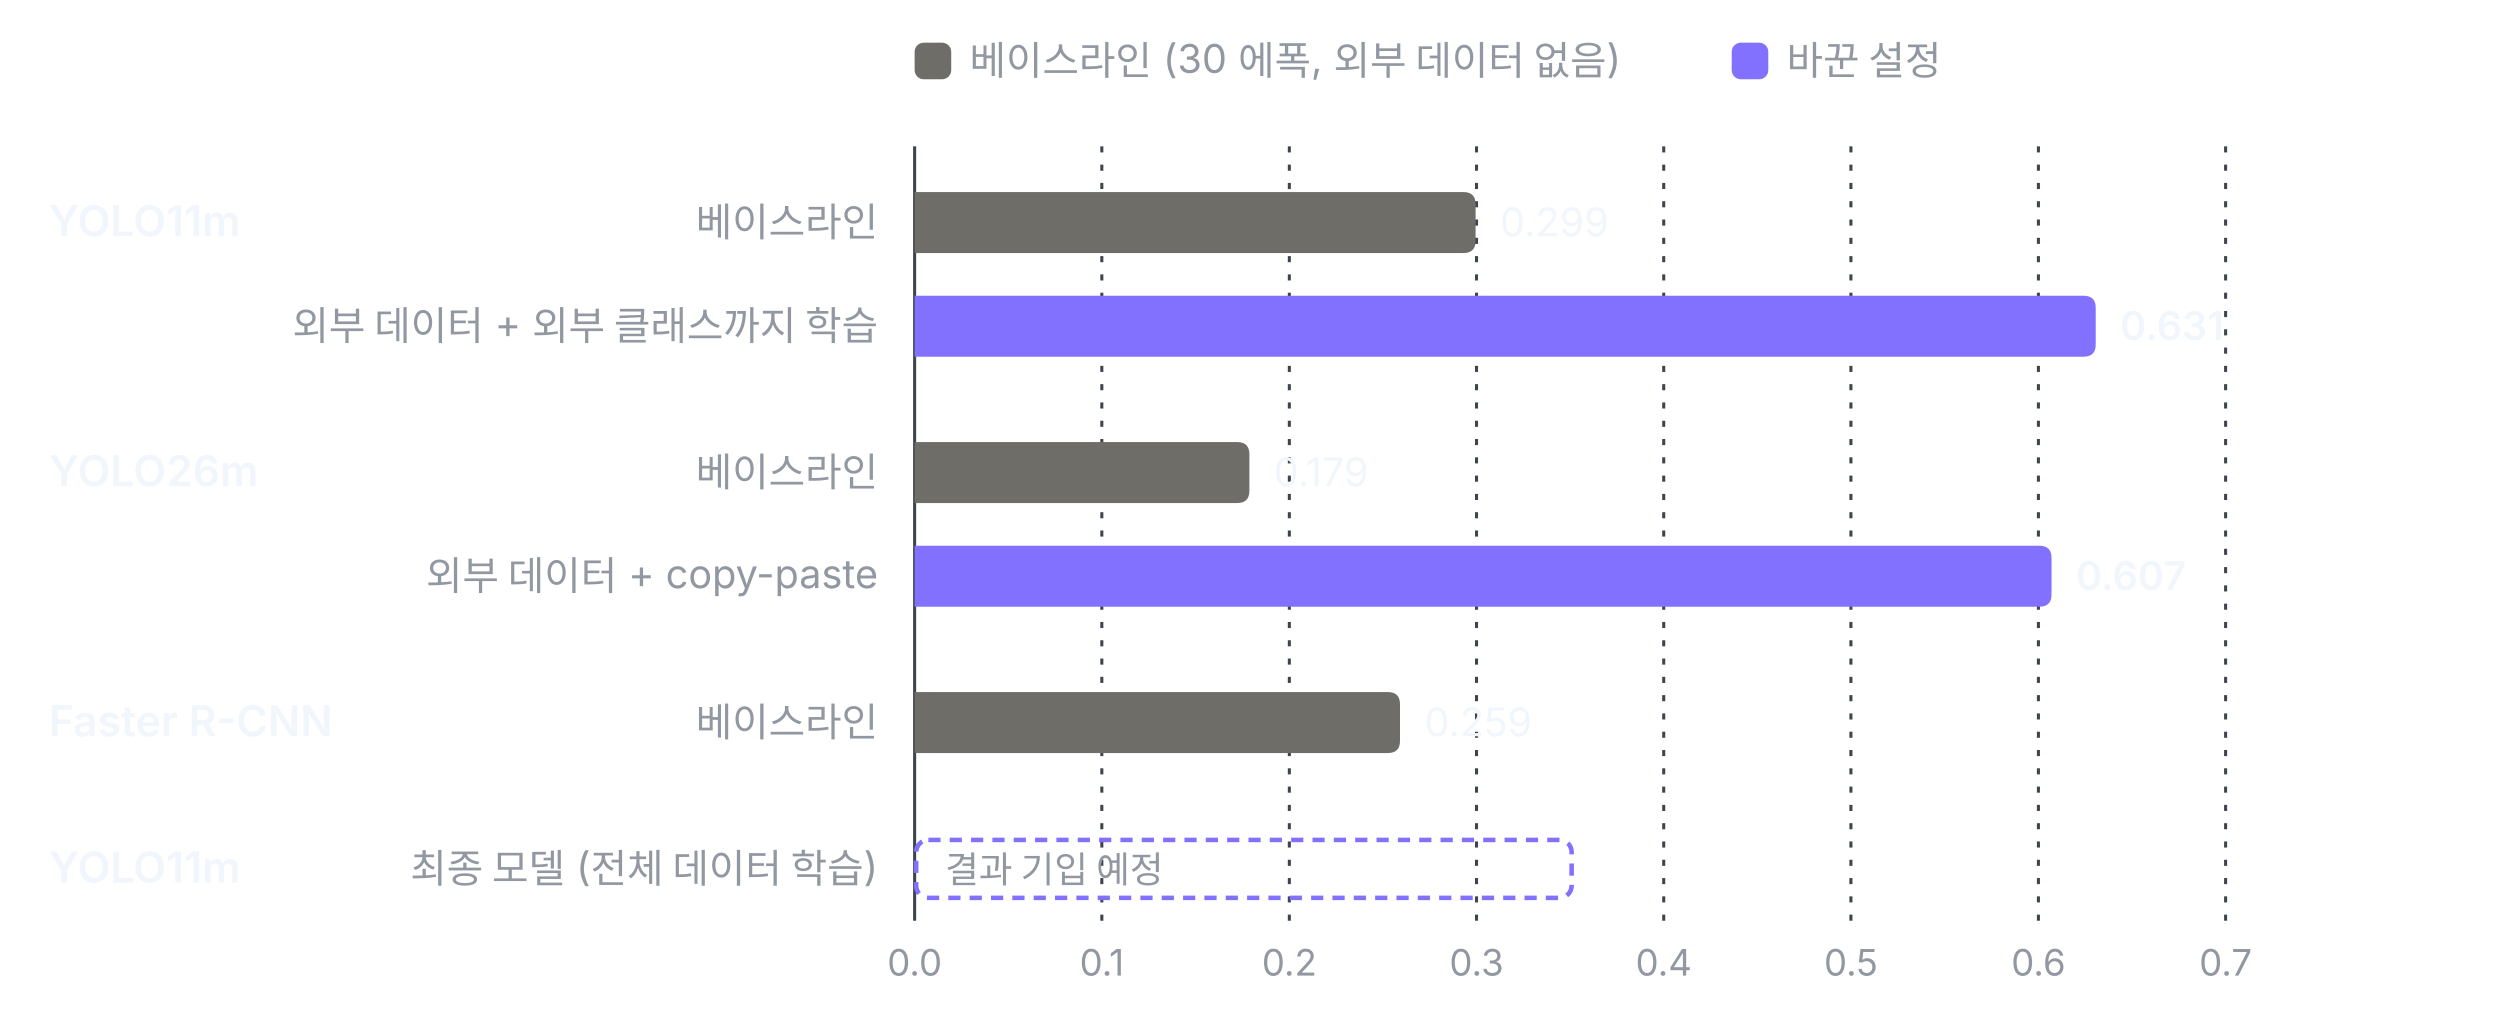
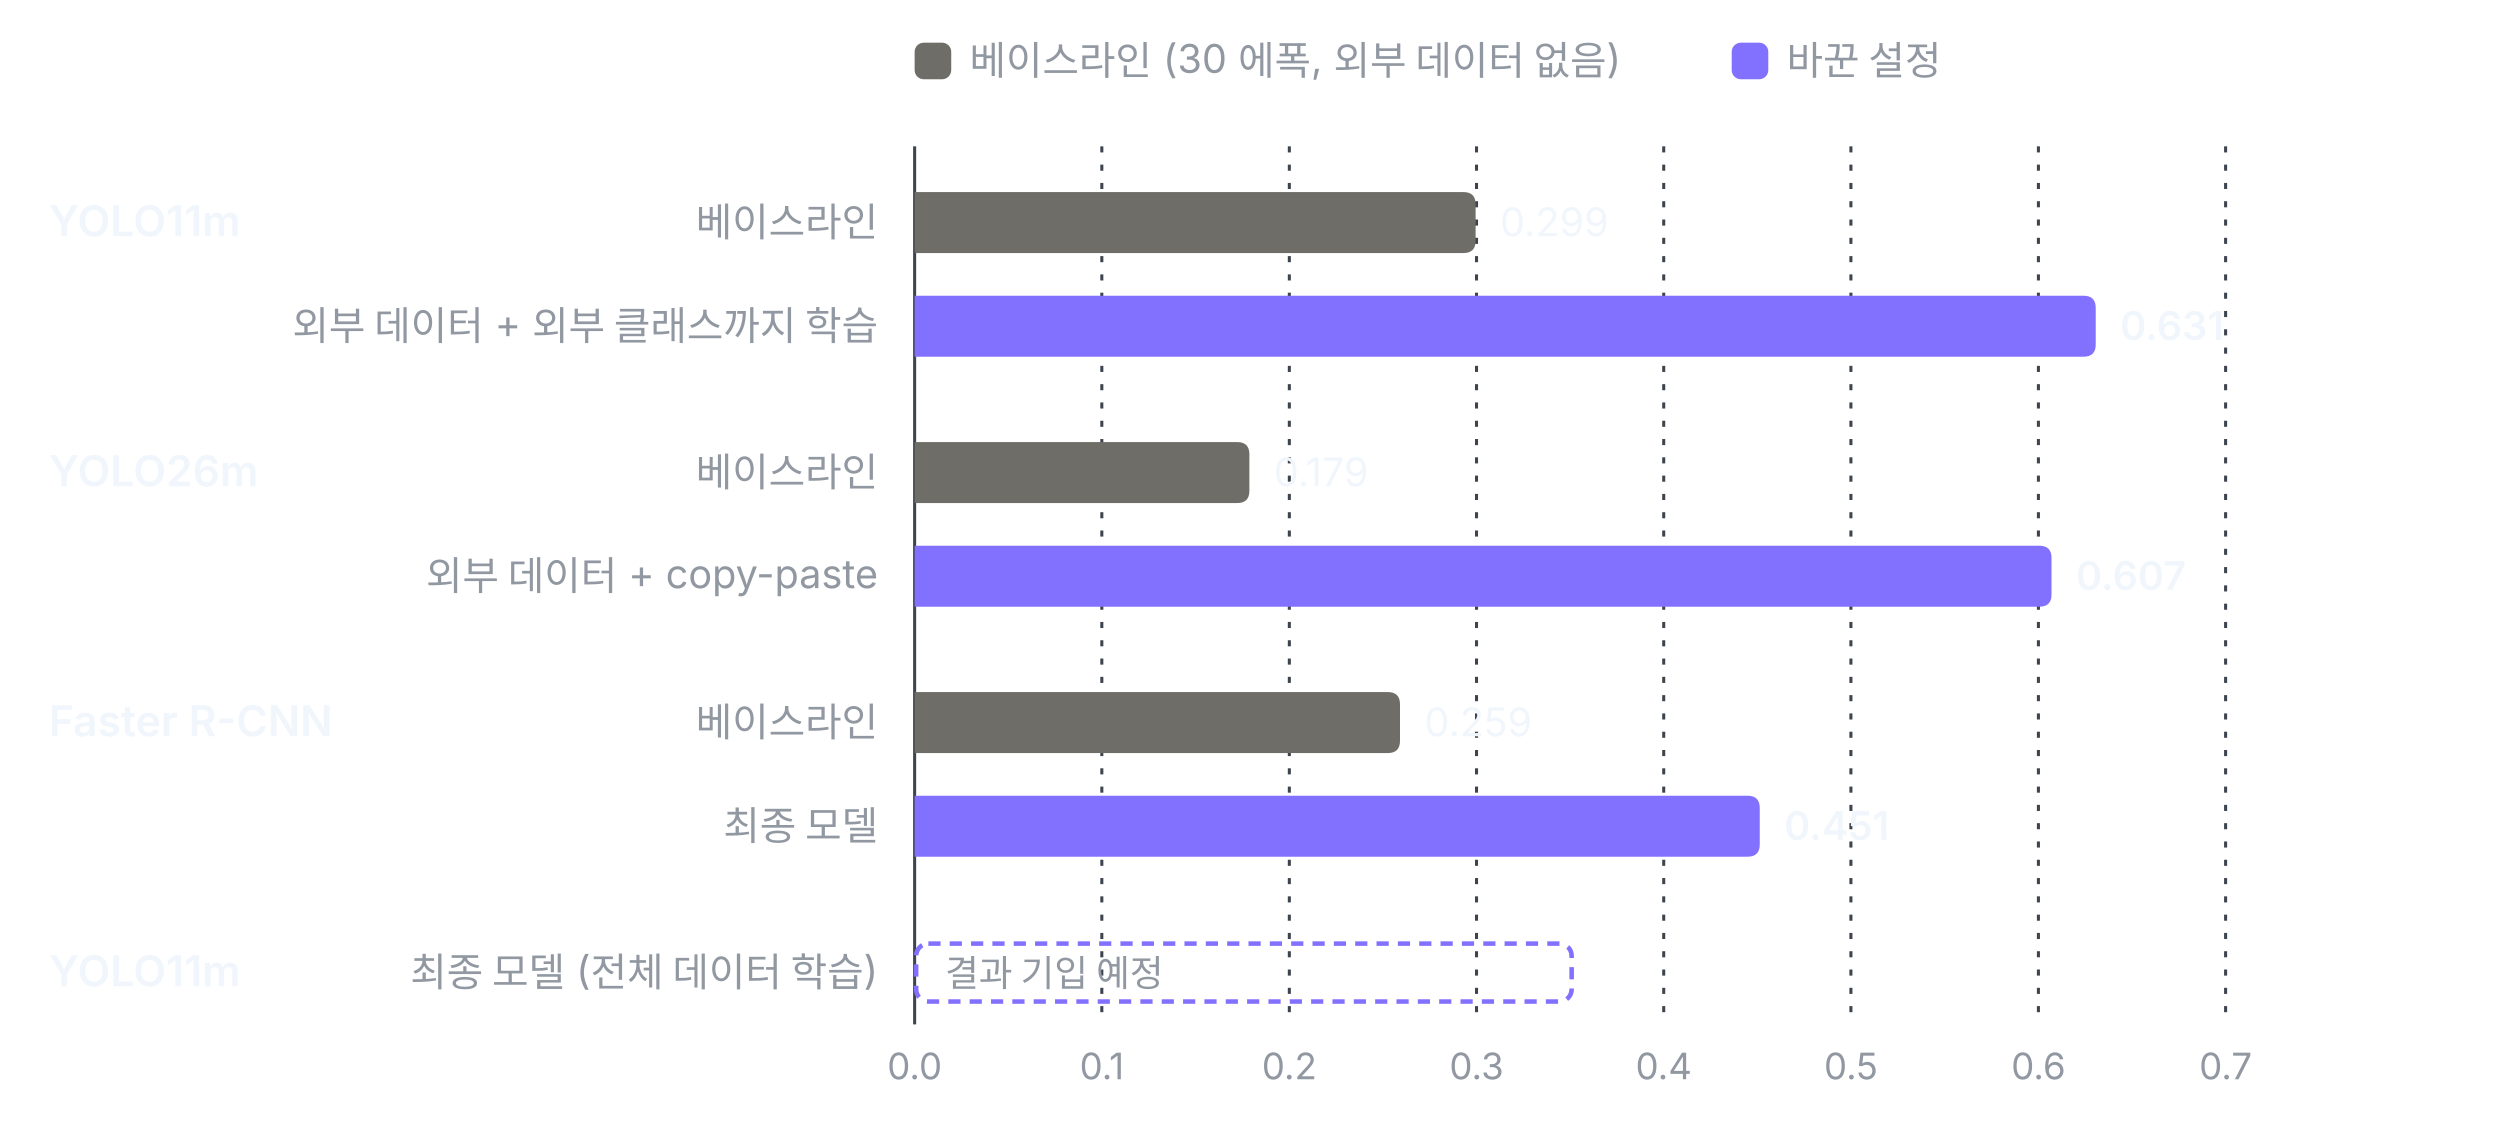
- <svg xmlns="http://www.w3.org/2000/svg" width="820" height="336" viewBox="0 0 820 336" font-family="-apple-system, BlinkMacSystemFont, 'Apple SD Gothic Neo', 'Malgun Gothic', 'Noto Sans KR', 'Segoe UI', sans-serif" role="img" aria-label="모델·설정별 Kaggle mAP@[0.75:0.95] 막대그래프">
+ <svg xmlns="http://www.w3.org/2000/svg" width="820" height="370" viewBox="0 0 820 370" font-family="-apple-system, BlinkMacSystemFont, 'Apple SD Gothic Neo', 'Malgun Gothic', 'Noto Sans KR', 'Segoe UI', sans-serif" role="img" aria-label="모델·설정별 Kaggle mAP@[0.75:0.95] 막대그래프">
  <rect x="300" y="14" width="12" height="12" rx="3" fill="#6e6d68" />
  <text x="318" y="24.5" font-size="13" fill="#9198a1">베이스라인 (30 에폭, 외부 데이터 없음)</text>
  <rect x="568.0" y="14" width="12" height="12" rx="3" fill="#8270FF" />
  <text x="586.0" y="24.5" font-size="13" fill="#9198a1">바꾼 설정</text>
-   <line x1="300.0" y1="48" x2="300.0" y2="302" stroke="#3d444d" stroke-width="1" />
-   <text x="300.0" y="320" font-size="12" fill="#9198a1" text-anchor="middle">0.0</text>
-   <line x1="361.4" y1="48" x2="361.4" y2="302" stroke="#3d444d" stroke-width="1" stroke-dasharray="2 4" />
-   <text x="361.4" y="320" font-size="12" fill="#9198a1" text-anchor="middle">0.1</text>
-   <line x1="422.9" y1="48" x2="422.9" y2="302" stroke="#3d444d" stroke-width="1" stroke-dasharray="2 4" />
-   <text x="422.9" y="320" font-size="12" fill="#9198a1" text-anchor="middle">0.2</text>
-   <line x1="484.3" y1="48" x2="484.3" y2="302" stroke="#3d444d" stroke-width="1" stroke-dasharray="2 4" />
-   <text x="484.3" y="320" font-size="12" fill="#9198a1" text-anchor="middle">0.3</text>
-   <line x1="545.7" y1="48" x2="545.7" y2="302" stroke="#3d444d" stroke-width="1" stroke-dasharray="2 4" />
-   <text x="545.7" y="320" font-size="12" fill="#9198a1" text-anchor="middle">0.4</text>
-   <line x1="607.1" y1="48" x2="607.1" y2="302" stroke="#3d444d" stroke-width="1" stroke-dasharray="2 4" />
-   <text x="607.1" y="320" font-size="12" fill="#9198a1" text-anchor="middle">0.5</text>
-   <line x1="668.6" y1="48" x2="668.6" y2="302" stroke="#3d444d" stroke-width="1" stroke-dasharray="2 4" />
-   <text x="668.6" y="320" font-size="12" fill="#9198a1" text-anchor="middle">0.6</text>
-   <line x1="730.0" y1="48" x2="730.0" y2="302" stroke="#3d444d" stroke-width="1" stroke-dasharray="2 4" />
-   <text x="730.0" y="320" font-size="12" fill="#9198a1" text-anchor="middle">0.7</text>
+   <line x1="300.0" y1="48" x2="300.0" y2="336" stroke="#3d444d" stroke-width="1" />
+   <text x="300.0" y="354" font-size="12" fill="#9198a1" text-anchor="middle">0.0</text>
+   <line x1="361.4" y1="48" x2="361.4" y2="336" stroke="#3d444d" stroke-width="1" stroke-dasharray="2 4" />
+   <text x="361.4" y="354" font-size="12" fill="#9198a1" text-anchor="middle">0.1</text>
+   <line x1="422.9" y1="48" x2="422.9" y2="336" stroke="#3d444d" stroke-width="1" stroke-dasharray="2 4" />
+   <text x="422.9" y="354" font-size="12" fill="#9198a1" text-anchor="middle">0.2</text>
+   <line x1="484.3" y1="48" x2="484.3" y2="336" stroke="#3d444d" stroke-width="1" stroke-dasharray="2 4" />
+   <text x="484.3" y="354" font-size="12" fill="#9198a1" text-anchor="middle">0.3</text>
+   <line x1="545.7" y1="48" x2="545.7" y2="336" stroke="#3d444d" stroke-width="1" stroke-dasharray="2 4" />
+   <text x="545.7" y="354" font-size="12" fill="#9198a1" text-anchor="middle">0.4</text>
+   <line x1="607.1" y1="48" x2="607.1" y2="336" stroke="#3d444d" stroke-width="1" stroke-dasharray="2 4" />
+   <text x="607.1" y="354" font-size="12" fill="#9198a1" text-anchor="middle">0.5</text>
+   <line x1="668.6" y1="48" x2="668.6" y2="336" stroke="#3d444d" stroke-width="1" stroke-dasharray="2 4" />
+   <text x="668.6" y="354" font-size="12" fill="#9198a1" text-anchor="middle">0.6</text>
+   <line x1="730.0" y1="48" x2="730.0" y2="336" stroke="#3d444d" stroke-width="1" stroke-dasharray="2 4" />
+   <text x="730.0" y="354" font-size="12" fill="#9198a1" text-anchor="middle">0.7</text>
  <text x="16" y="77.5" font-size="14" font-weight="600" fill="#f0f6fc">YOLO11m</text>
  <text x="288" y="77.5" font-size="13" fill="#9198a1" text-anchor="end">베이스라인</text>
  <path d="M300.0,63.0 H480.0 Q484.0,63.0 484.0,67.0 V79.0 Q484.0,83.0 480.0,83.0 H300.0 Z" fill="#6e6d68" />
  <text x="492.0" y="77.5" font-size="13" font-weight="400" fill="#f0f6fc">0.299</text>
  <text x="288" y="111.5" font-size="13" fill="#9198a1" text-anchor="end">외부 데이터 + 외부 클래스까지 학습</text>
  <path d="M300.0,97.0 H683.4 Q687.4,97.0 687.4,101.0 V113.0 Q687.4,117.0 683.4,117.0 H300.0 Z" fill="#8270FF" />
  <text x="695.4" y="111.5" font-size="13" font-weight="600" fill="#f0f6fc">0.631</text>
  <text x="16" y="159.5" font-size="14" font-weight="600" fill="#f0f6fc">YOLO26m</text>
  <text x="288" y="159.5" font-size="13" fill="#9198a1" text-anchor="end">베이스라인</text>
  <path d="M300.0,145.0 H405.8 Q409.8,145.0 409.8,149.0 V161.0 Q409.8,165.0 405.8,165.0 H300.0 Z" fill="#6e6d68" />
  <text x="417.8" y="159.5" font-size="13" font-weight="400" fill="#f0f6fc">0.179</text>
  <text x="288" y="193.5" font-size="13" fill="#9198a1" text-anchor="end">외부 데이터 + copy-paste</text>
  <path d="M300.0,179.0 H668.9 Q672.9,179.0 672.9,183.0 V195.0 Q672.9,199.0 668.9,199.0 H300.0 Z" fill="#8270FF" />
  <text x="680.9" y="193.5" font-size="13" font-weight="600" fill="#f0f6fc">0.607</text>
  <text x="16" y="241.5" font-size="14" font-weight="600" fill="#f0f6fc">Faster R-CNN</text>
  <text x="288" y="241.5" font-size="13" fill="#9198a1" text-anchor="end">베이스라인</text>
  <path d="M300.0,227.0 H455.2 Q459.2,227.0 459.2,231.0 V243.0 Q459.2,247.0 455.2,247.0 H300.0 Z" fill="#6e6d68" />
  <text x="467.2" y="241.5" font-size="13" font-weight="400" fill="#f0f6fc">0.259</text>
-   <text x="16" y="289.5" font-size="14" font-weight="600" fill="#f0f6fc">YOLO11m</text>
-   <text x="288" y="289.5" font-size="13" fill="#9198a1" text-anchor="end">최종 모델 (전체 데이터 학습)</text>
-   <rect x="300.5" y="275.5" width="215.0" height="19" rx="4" fill="none" stroke="#8270FF" stroke-width="1.5" stroke-dasharray="4 3" />
-   <text x="310" y="289.5" font-size="12" fill="#9198a1">결과 기입 예정</text>
+   <text x="288" y="275.5" font-size="13" fill="#9198a1" text-anchor="end">최종 모델</text>
+   <path d="M300.0,261.0 H573.2 Q577.2,261.0 577.2,265.0 V277.0 Q577.2,281.0 573.2,281.0 H300.0 Z" fill="#8270FF" />
+   <text x="585.2" y="275.5" font-size="13" font-weight="600" fill="#f0f6fc">0.451</text>
+   <text x="16" y="323.5" font-size="14" font-weight="600" fill="#f0f6fc">YOLO11m</text>
+   <text x="288" y="323.5" font-size="13" fill="#9198a1" text-anchor="end">최종 모델 (전체 데이터 학습)</text>
+   <rect x="300.5" y="309.5" width="215.0" height="19" rx="4" fill="none" stroke="#8270FF" stroke-width="1.5" stroke-dasharray="4 3" />
+   <text x="310" y="323.5" font-size="12" fill="#9198a1">결과 기입 예정</text>
</svg>
